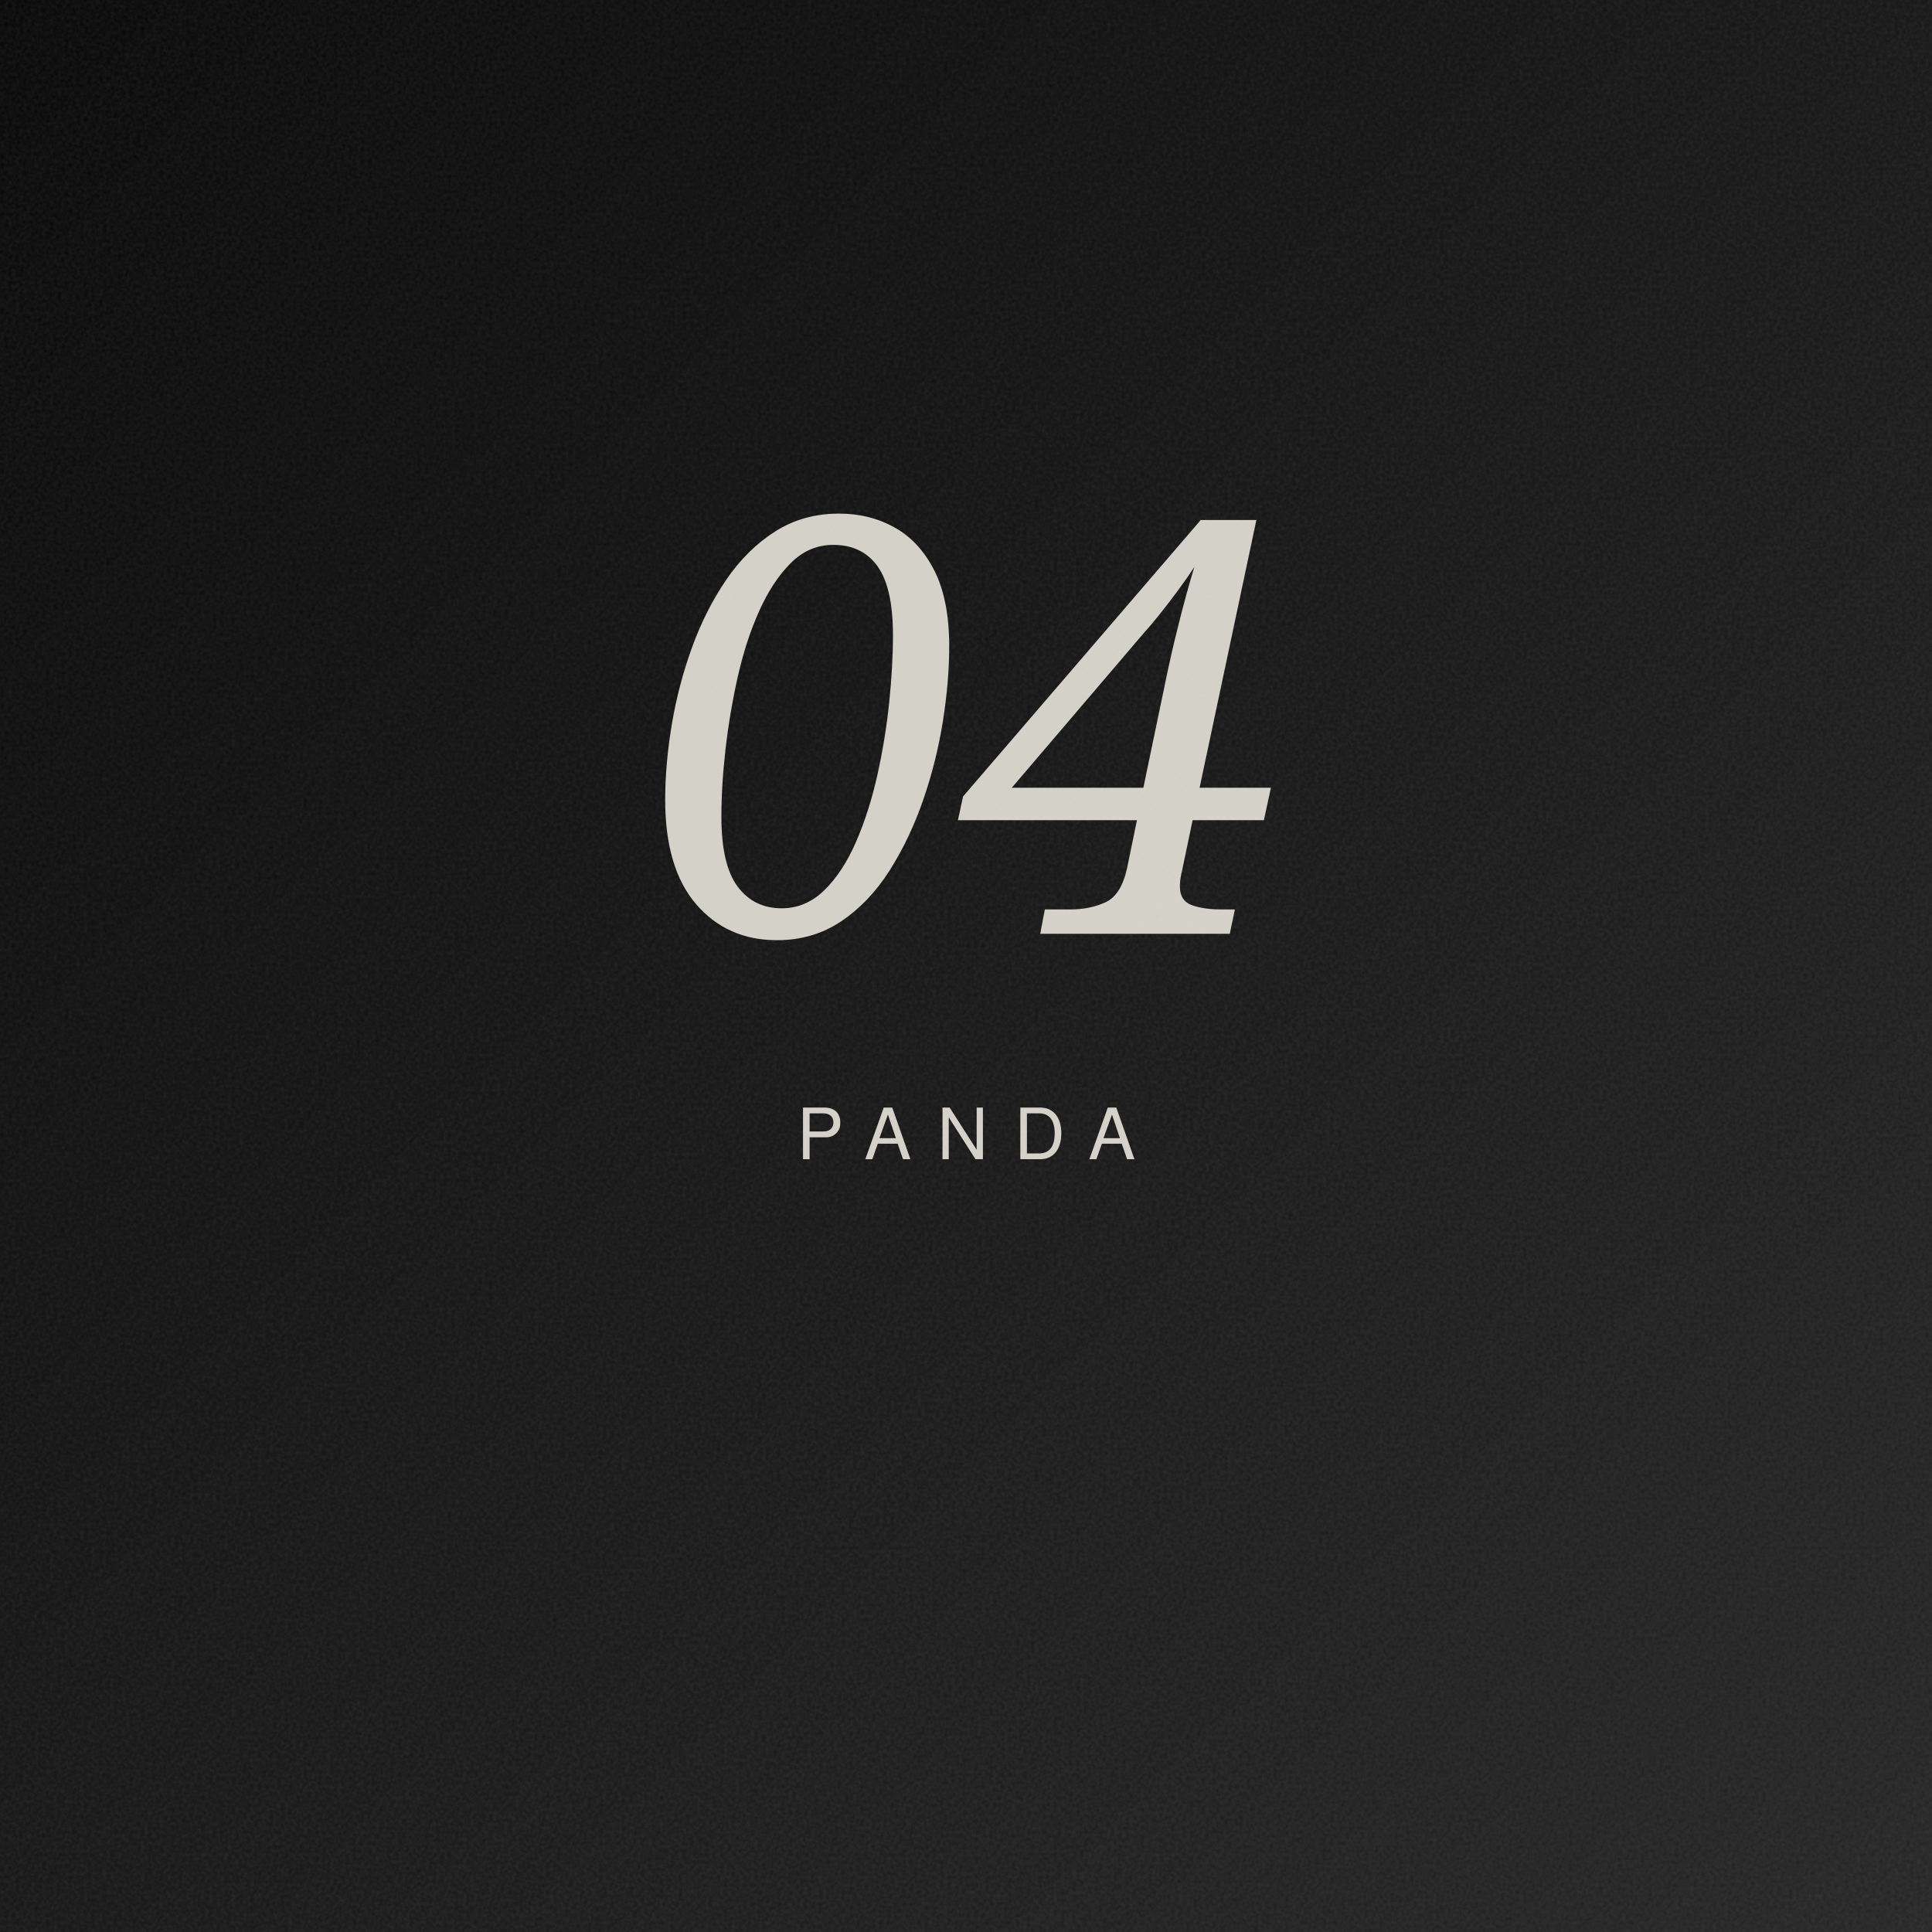
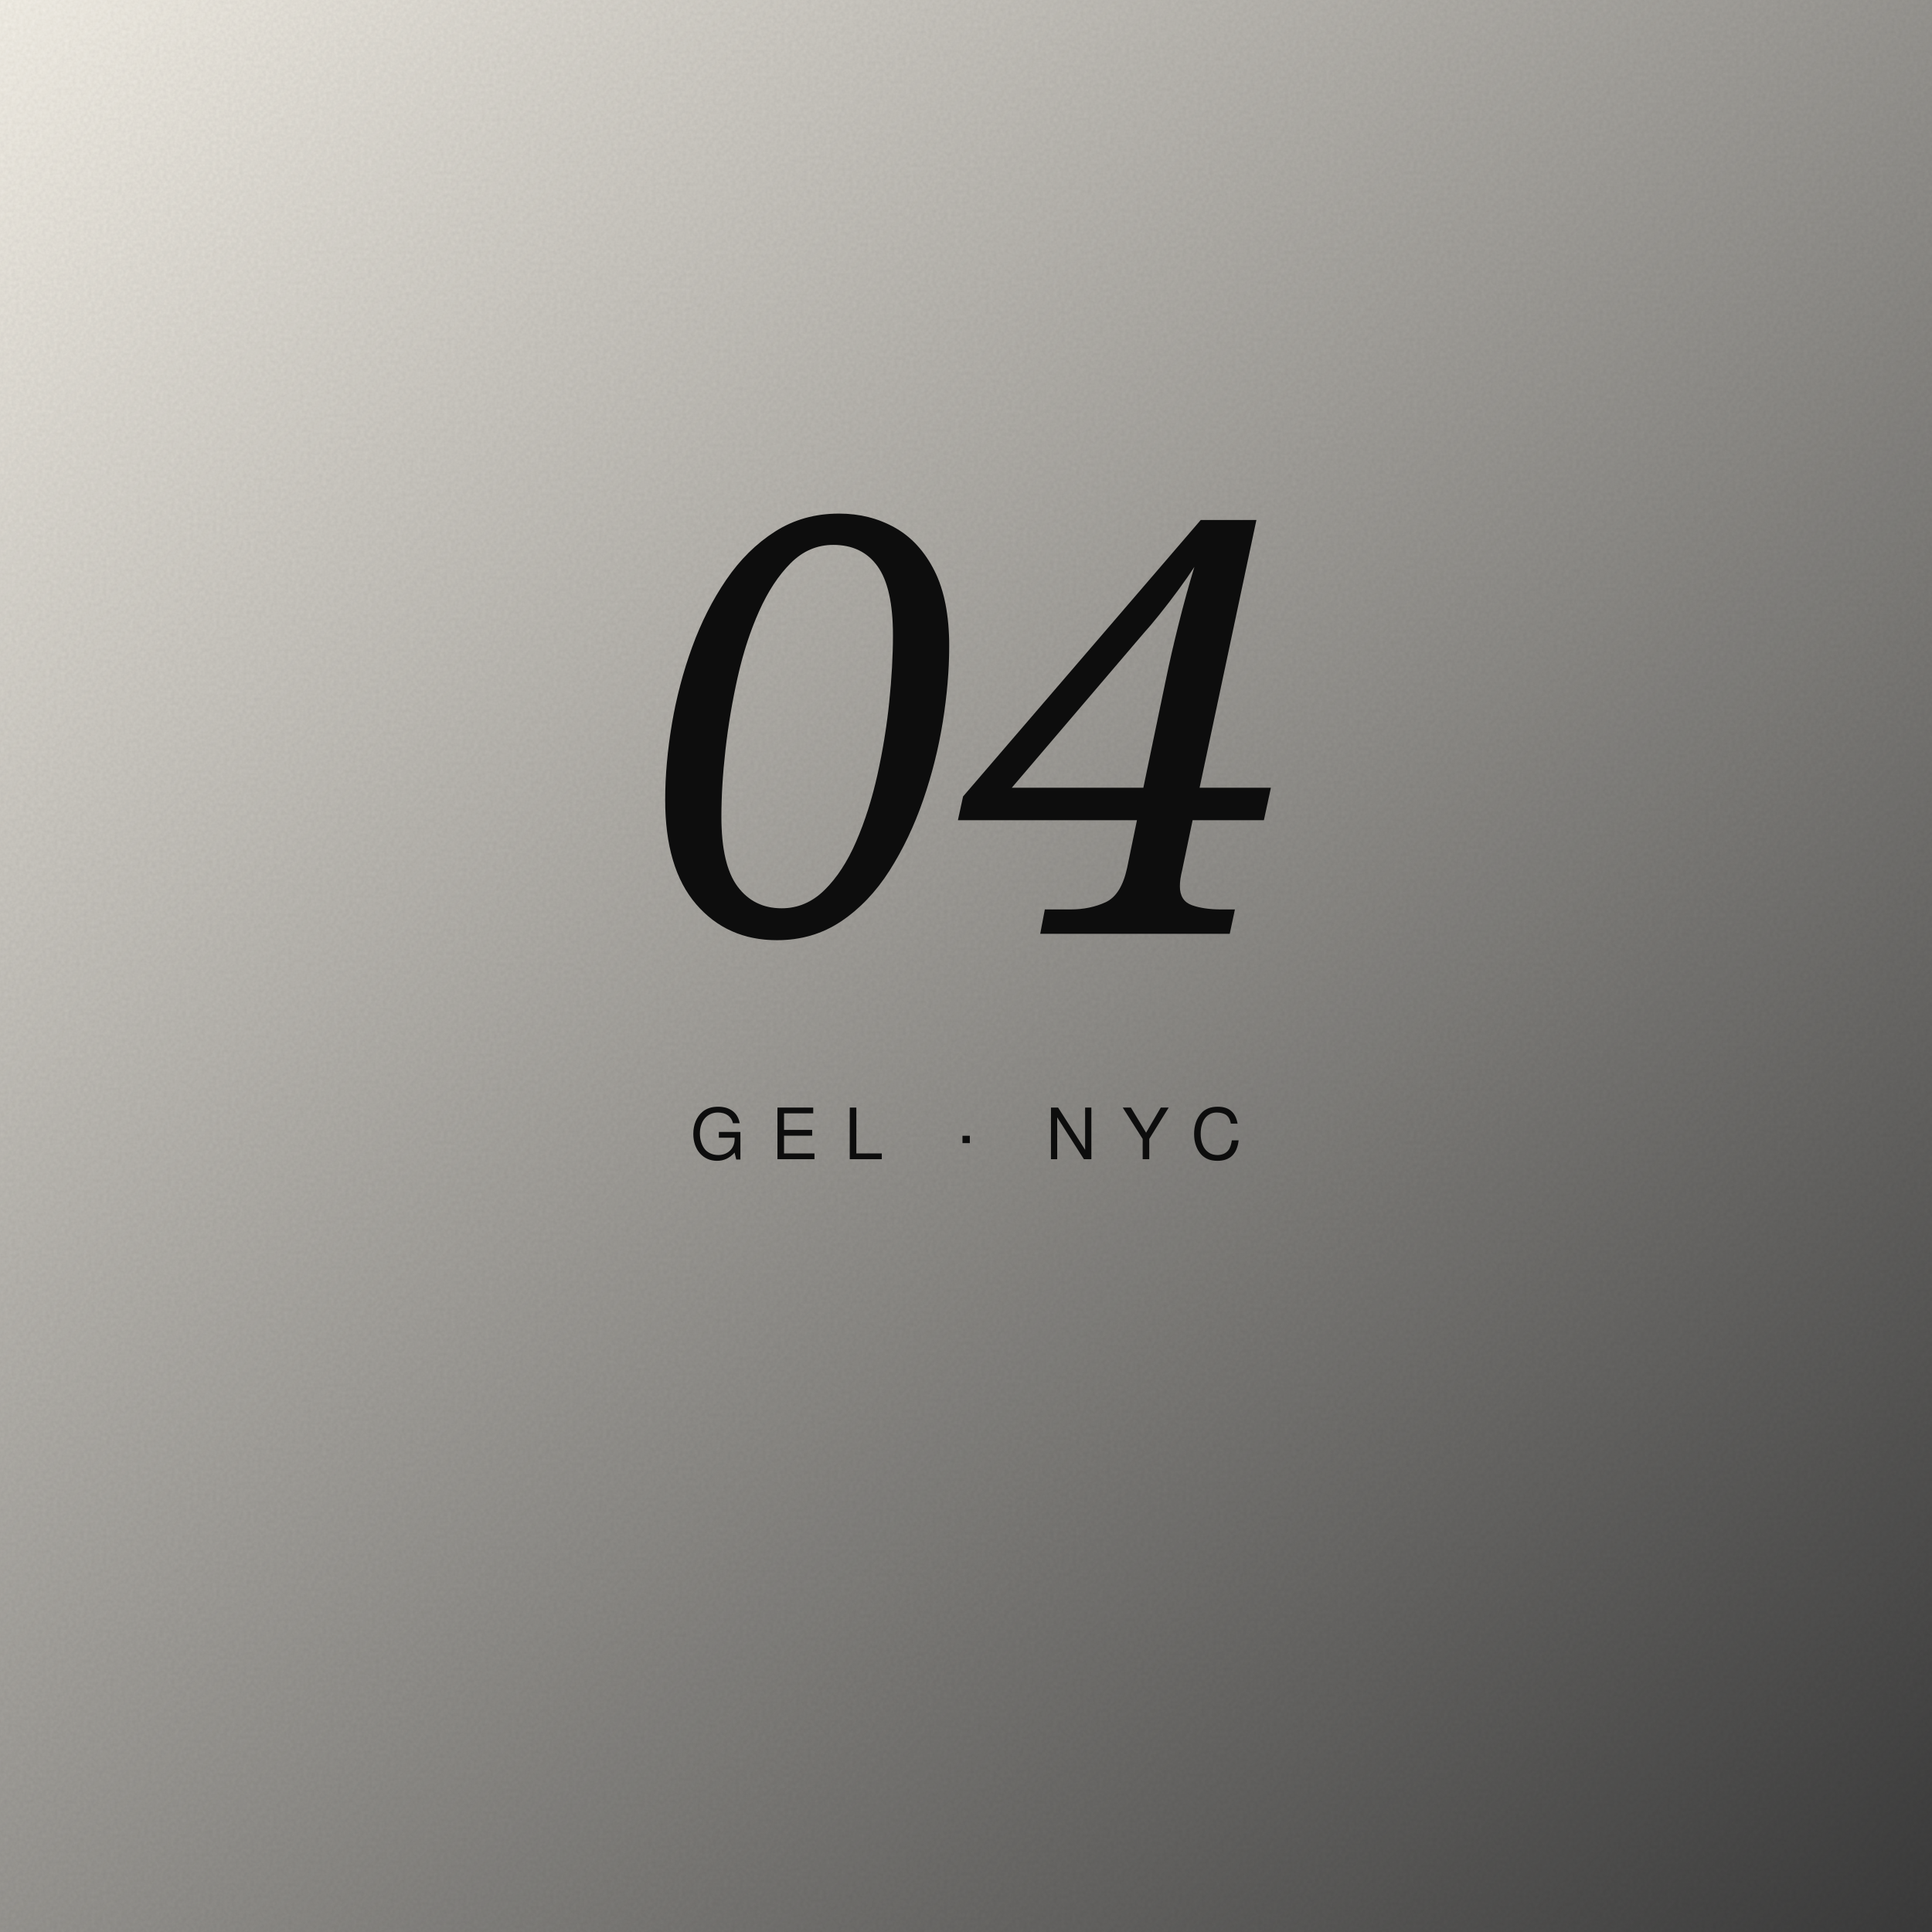
<svg xmlns="http://www.w3.org/2000/svg" viewBox="0 0 600 600" preserveAspectRatio="xMidYMid slice">
  <defs>
    <linearGradient id="g4" x1="0%" y1="0%" x2="100%" y2="100%">
-       <stop offset="0%" stop-color="#050505" />
-       <stop offset="100%" stop-color="#242424" />
+       <stop offset="0%" stop-color="#f5f1e8" />
+       <stop offset="100%" stop-color="#3a3a3a" />
    </linearGradient>
    <filter id="n4">
      <feTurbulence type="fractalNoise" baseFrequency="0.85" numOctaves="2" stitchTiles="stitch" />
-       <feColorMatrix values="0 0 0 0 1 0 0 0 0 1 0 0 0 0 1 0 0 0 0.08 0" />
+       <feColorMatrix values="0 0 0 0 0 0 0 0 0 0 0 0 0 0 0 0 0 0 0.07 0" />
    </filter>
  </defs>
  <rect width="600" height="600" fill="url(#g4)" />
  <rect width="600" height="600" filter="url(#n4)" />
-   <g fill="#f5f1e8" opacity="0.85" font-family="Georgia, serif" text-anchor="middle">
+   <g fill="#0d0d0d" font-family="Georgia, serif" text-anchor="middle">
    <text x="300" y="290" font-size="180" font-style="italic">04</text>
-     <text x="300" y="360" font-size="22" letter-spacing="8" font-family="Helvetica, sans-serif">PANDA</text>
+     <text x="300" y="360" font-size="22" letter-spacing="8" font-family="Helvetica, sans-serif">GEL · NYC</text>
  </g>
</svg>
